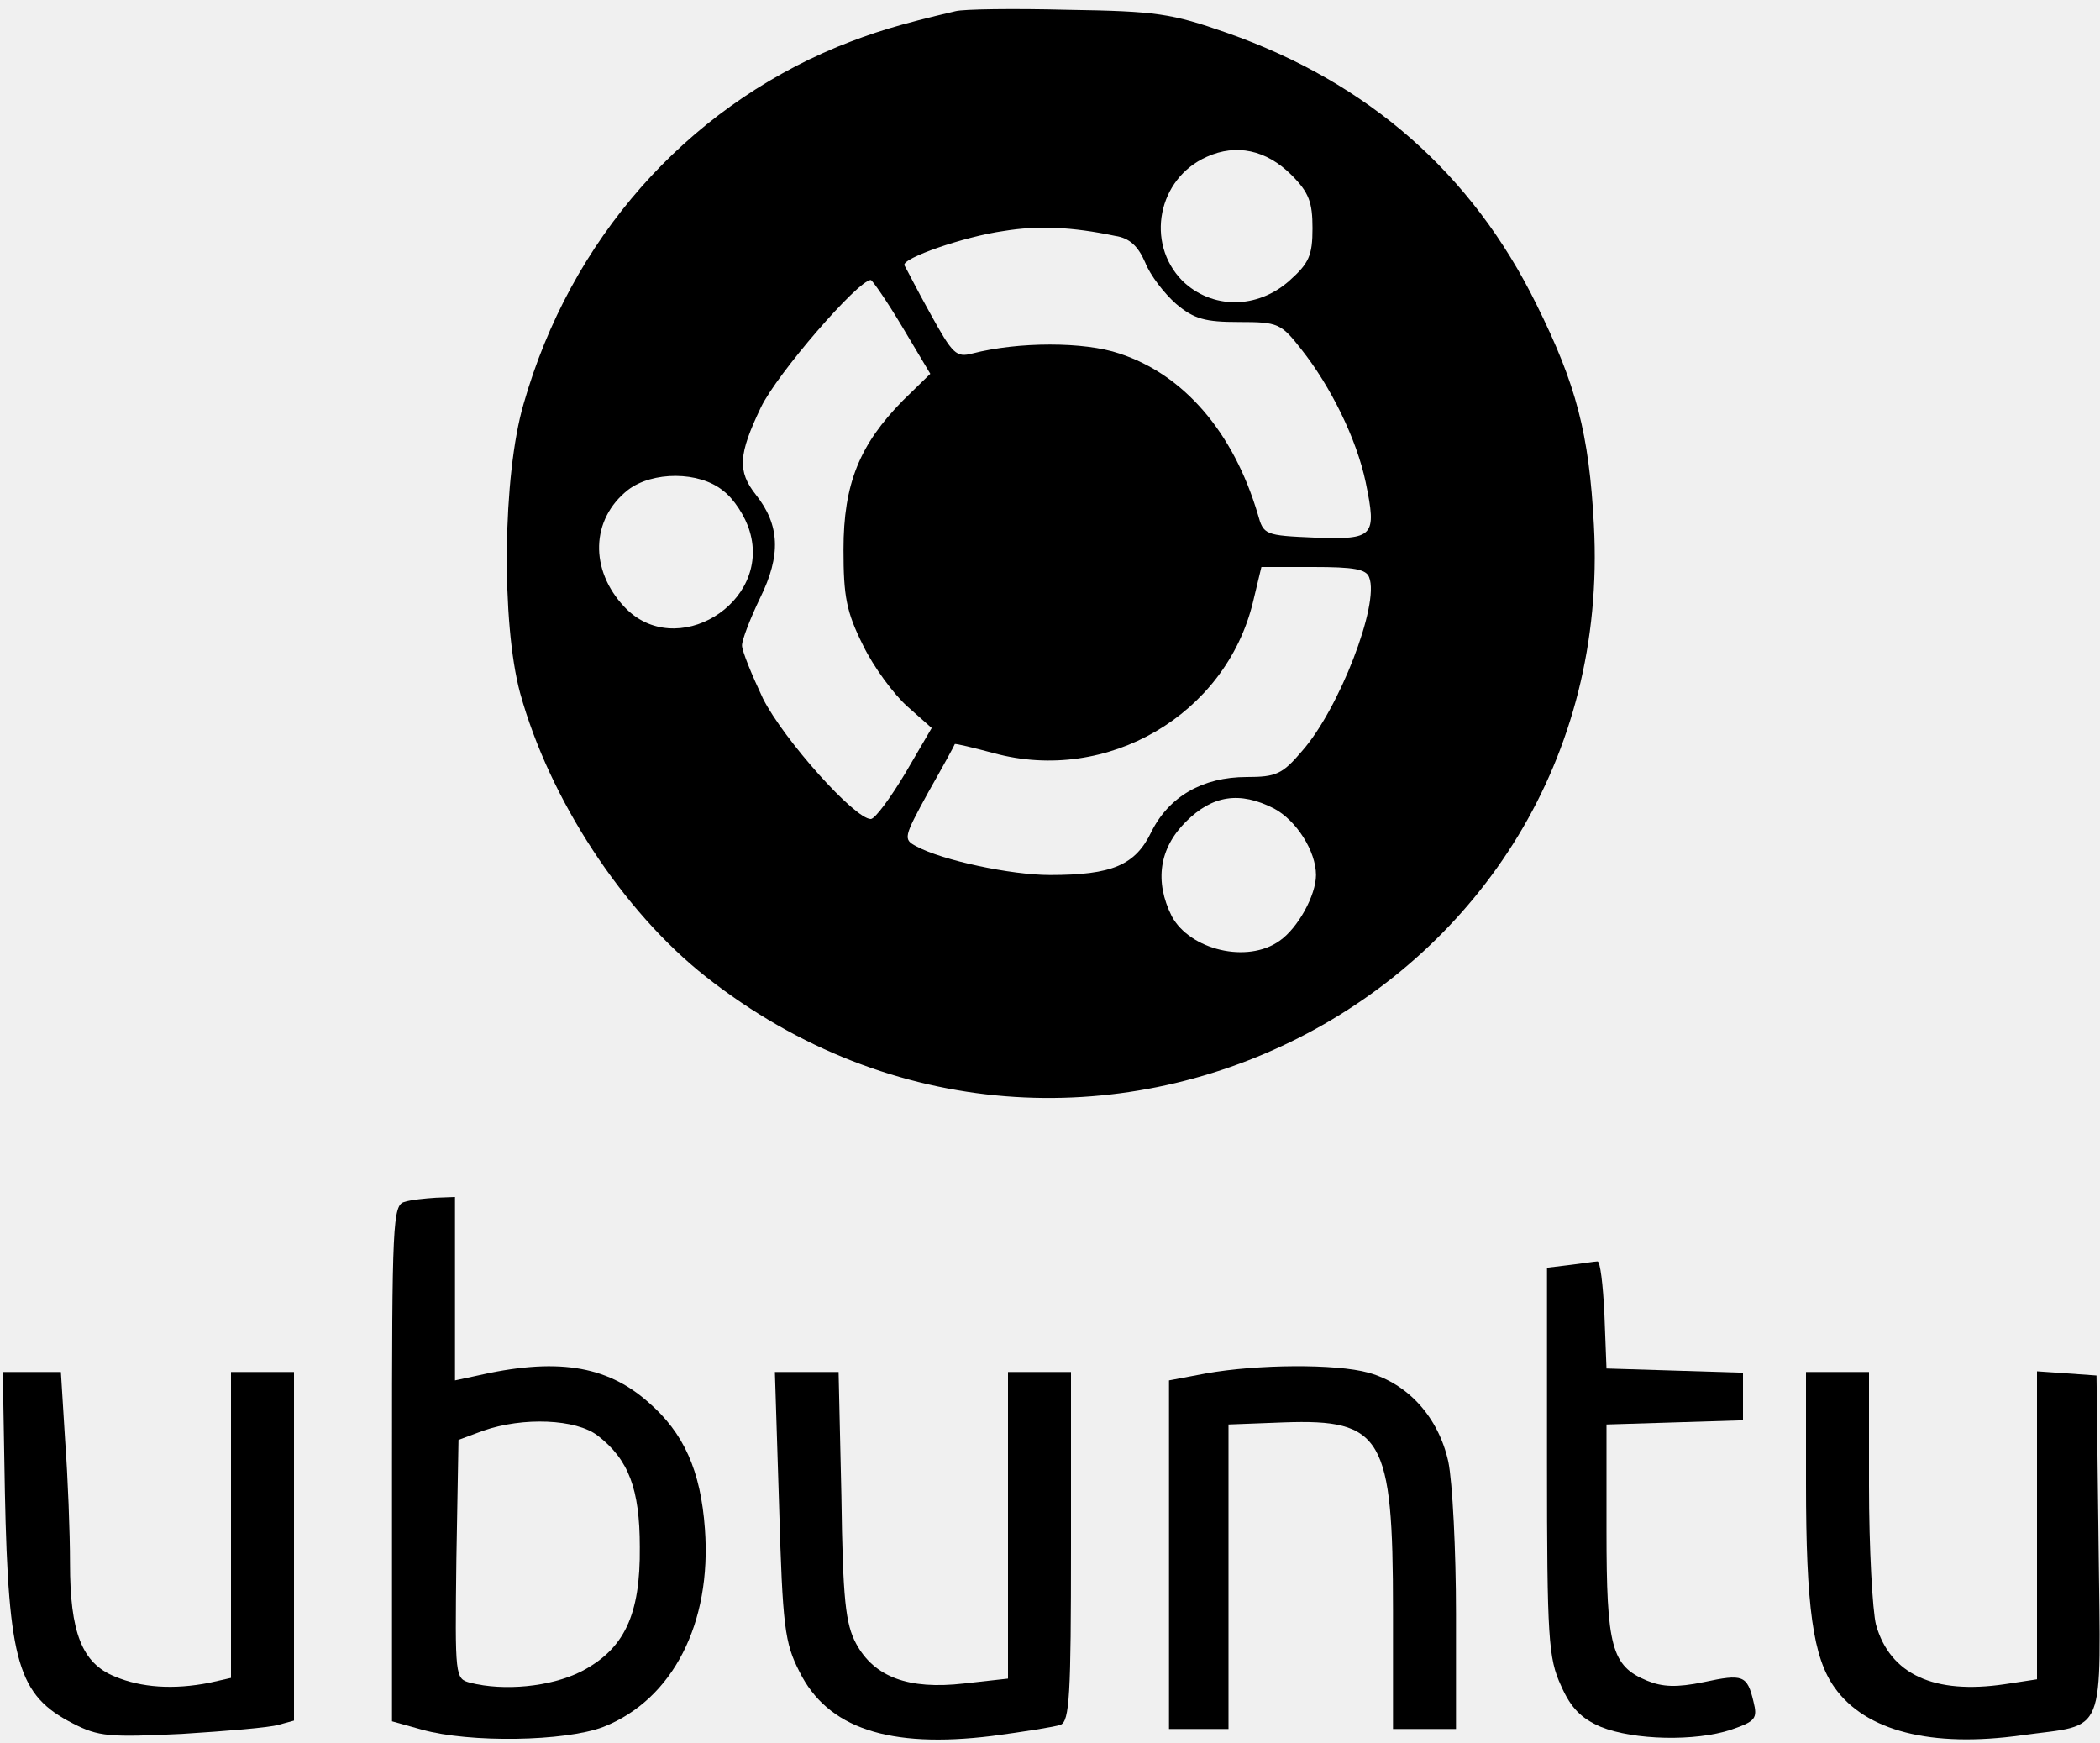
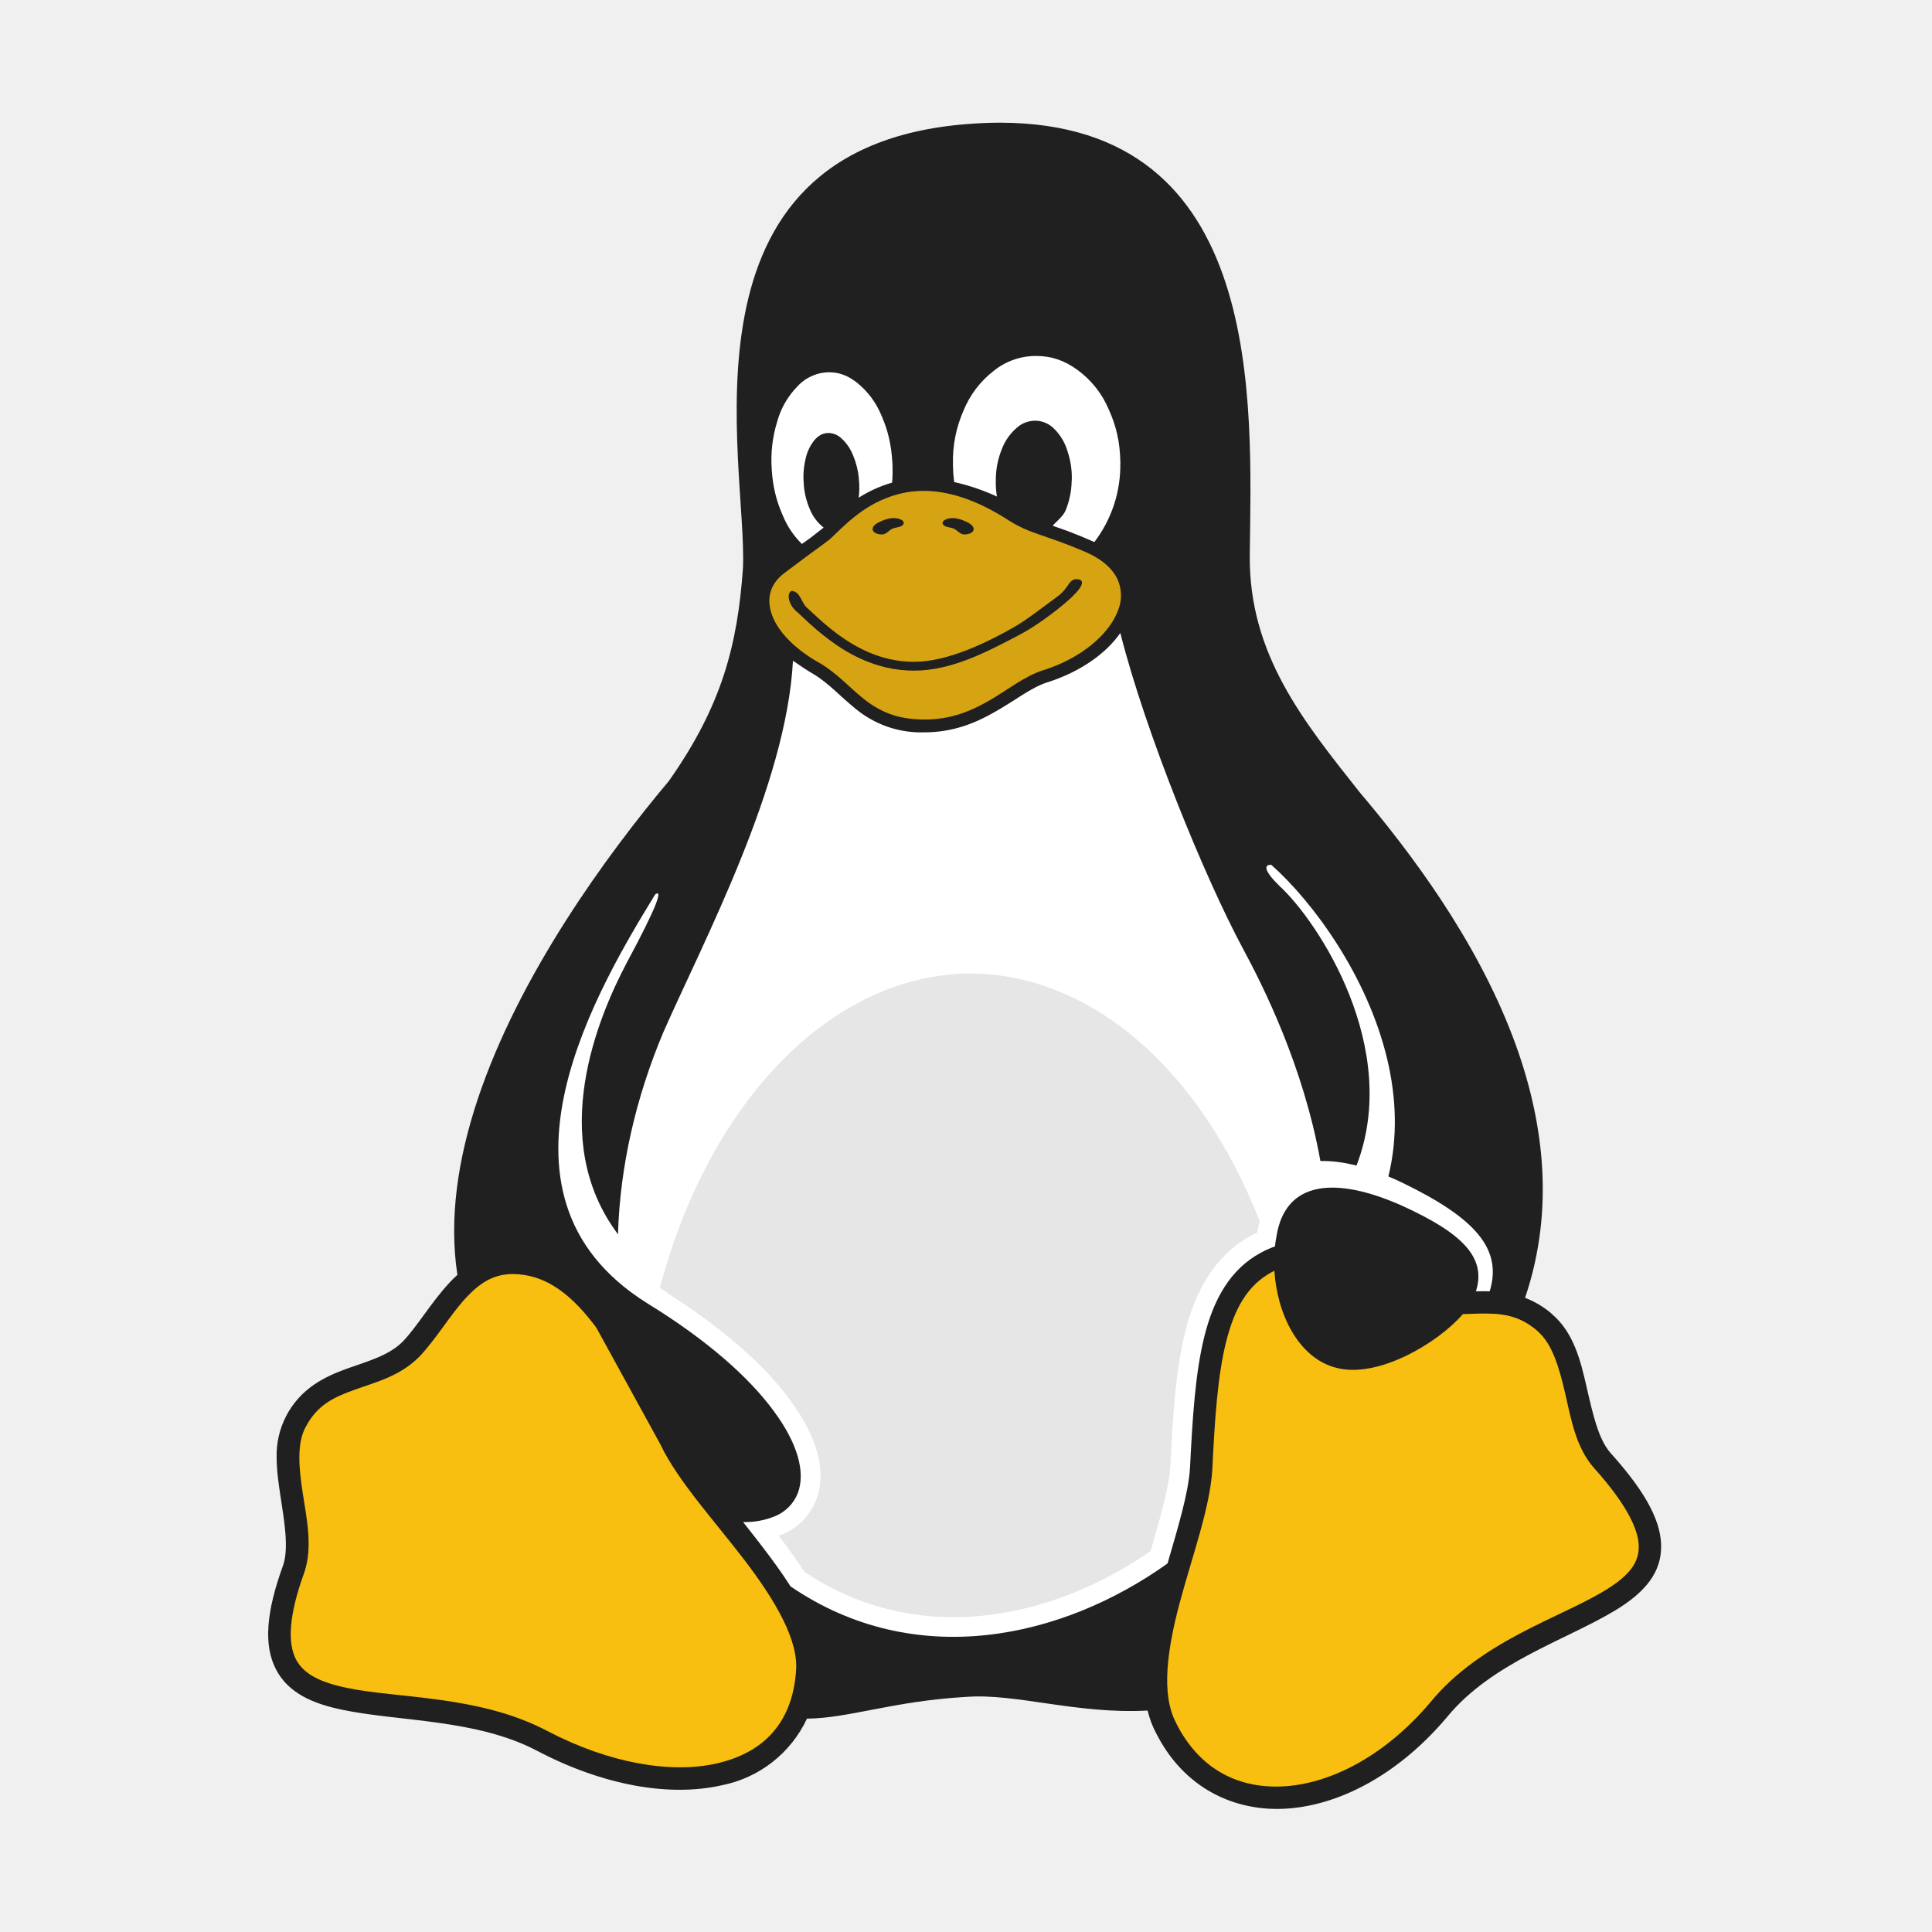
- <svg xmlns="http://www.w3.org/2000/svg" version="1.0" width="300pt" height="249pt" viewBox="0 0 300 249" preserveAspectRatio="xMidYMid meet">
-   <g transform="translate(0,249) scale(0.1,-0.1)" fill="#000000" stroke="none">
-     <path d="M1365 2474 c-81 -19 -117 -30 -169 -51 -217 -90 -381 -275 -448 -510 -30 -102 -32 -313 -5 -413 42 -152 147 -312 265 -405 533 -420 1305 -28 1269 645 -7 131 -25 200 -82 315 -92 187 -240 317 -442 388 -80 28 -101 31 -228 33 -77 2 -149 1 -160 -2z m480 -234 c25 -25 30 -39 30 -76 0 -39 -5 -50 -33 -75 -46 -41 -111 -41 -153 0 -53 54 -35 146 35 177 42 19 85 10 121 -26z m-252 -87 c21 -3 33 -15 43 -38 7 -18 27 -44 44 -59 26 -22 42 -26 90 -26 56 0 60 -2 89 -39 42 -53 79 -128 92 -190 16 -78 12 -82 -73 -79 -71 3 -73 4 -81 33 -35 118 -106 200 -198 230 -50 17 -144 17 -210 0 -23 -6 -28 -1 -60 57 -19 34 -35 66 -37 69 -4 10 85 41 142 49 49 8 97 6 159 -7z m-304 -130 l40 -67 -39 -38 c-62 -63 -85 -119 -85 -213 0 -67 4 -89 28 -137 15 -31 44 -70 63 -87 l35 -31 -38 -65 c-21 -35 -43 -65 -49 -65 -23 0 -124 113 -154 172 -16 34 -30 68 -30 76 0 8 12 39 26 68 30 61 28 104 -6 147 -27 34 -25 58 7 125 23 48 139 182 157 182 2 0 23 -30 45 -67z m-256 -234 c15 -11 32 -37 38 -58 31 -103 -106 -186 -179 -108 -50 53 -48 125 5 167 35 27 102 27 136 -1z m923 -124 c15 -38 -43 -188 -96 -248 -28 -33 -37 -37 -79 -37 -63 0 -111 -28 -136 -78 -23 -48 -56 -62 -145 -62 -56 0 -154 21 -191 41 -19 10 -18 13 17 77 21 37 38 68 38 69 1 1 26 -5 56 -13 162 -44 331 55 370 216 l12 50 74 0 c58 0 76 -3 80 -15z m-136 -330 c32 -17 60 -61 60 -95 0 -29 -26 -76 -52 -94 -46 -33 -128 -13 -154 35 -25 50 -18 97 20 135 38 38 77 44 126 19z" />
-     <path d="M578 773 c-17 -4 -18 -30 -18 -373 l0 -369 43 -12 c68 -19 204 -17 259 4 99 39 155 148 145 283 -6 83 -30 137 -81 181 -60 53 -132 64 -248 37 l-28 -6 0 131 0 131 -27 -1 c-16 -1 -36 -3 -45 -6z m276 -334 c44 -34 60 -76 60 -159 1 -97 -22 -146 -84 -178 -44 -22 -110 -28 -158 -16 -22 6 -22 7 -20 177 l3 170 35 13 c57 20 133 17 164 -7z" />
-     <path d="M2243 683 l-33 -4 0 -277 c0 -253 2 -281 20 -320 14 -32 29 -47 57 -59 47 -19 135 -21 186 -4 35 12 38 16 32 40 -9 38 -15 40 -71 28 -39 -8 -59 -7 -81 2 -51 21 -58 48 -58 215 l0 151 98 3 97 3 0 34 0 34 -97 3 -98 3 -3 78 c-2 42 -6 76 -10 75 -4 0 -22 -3 -39 -5z" />
-     <path d="M1723 528 l-53 -10 0 -249 0 -249 43 0 42 0 0 217 0 218 79 3 c141 5 156 -21 156 -268 l0 -170 45 0 45 0 0 165 c0 90 -5 188 -11 217 -14 63 -57 111 -114 127 -47 13 -159 12 -232 -1z" />
-     <path d="M7 358 c5 -244 19 -290 97 -330 37 -19 52 -20 156 -15 63 4 125 9 138 13 l22 6 0 249 0 249 -45 0 -45 0 0 -219 0 -218 -31 -7 c-51 -10 -97 -7 -135 9 -47 19 -64 63 -64 162 0 43 -3 122 -7 176 l-6 97 -42 0 -41 0 3 -172z" />
-     <path d="M1113 339 c5 -173 8 -196 29 -237 40 -81 128 -110 275 -92 45 6 90 13 98 16 13 5 15 42 15 255 l0 249 -45 0 -45 0 0 -219 0 -219 -63 -7 c-79 -9 -128 9 -154 57 -15 28 -19 62 -21 211 l-4 177 -45 0 -46 0 6 -191z" />
-     <path d="M2580 371 c0 -177 10 -249 41 -292 44 -62 138 -86 267 -68 123 17 113 -8 110 272 l-3 242 -42 3 -43 3 0 -220 0 -220 -46 -7 c-101 -15 -164 14 -184 85 -5 20 -10 109 -10 199 l0 162 -45 0 -45 0 0 -159z" />
-   </g>
+ <svg xmlns="http://www.w3.org/2000/svg" width="800px" height="800px" viewBox="0 0 16 16" fill="none">
+   <path fill="#202020" d="M13.338 12.033c-.1-.112-.146-.319-.197-.54-.05-.22-.107-.457-.288-.61v-.001a.756.756 0 00-.223-.134c.252-.745.153-1.487-.1-2.157-.312-.823-.855-1.54-1.27-2.03-.464-.586-.918-1.142-.91-1.963.014-1.254.138-3.579-2.068-3.582-.09 0-.183.004-.28.012-2.466.198-1.812 2.803-1.849 3.675-.045.638-.174 1.14-.613 1.764-.515.613-1.24 1.604-1.584 2.637-.162.487-.24.984-.168 1.454-.023.02-.044.041-.064.063-.151.161-.263.357-.388.489-.116.116-.282.16-.464.225-.183.066-.383.162-.504.395v.001a.702.702 0 00-.077.339c0 .108.016.217.032.322.034.22.068.427.023.567-.144.395-.163.667-.061.865.102.199.31.286.547.335.473.1 1.114.075 1.619.342l.043-.082-.043.082c.54.283 1.089.383 1.526.284a.99.99 0 00.706-.552c.342-.002.717-.146 1.318-.18.408-.032.918.145 1.503.113a.806.806 0 00.068.183l.001.001c.227.455.65.662 1.1.627.45-.036.928-.301 1.315-.762l-.07-.06.07.06c.37-.448.982-.633 1.388-.878.203-.123.368-.276.38-.499.013-.222-.118-.471-.418-.805z" />
+   <path fill="#F8BF11" d="M13.571 12.828c-.007.137-.107.24-.29.35-.368.222-1.019.414-1.434.918-.362.43-.802.665-1.19.696-.387.03-.721-.13-.919-.526v-.002c-.123-.233-.072-.6.031-.987s.251-.785.271-1.108v-.001c.02-.415.044-.776.114-1.055.07-.28.179-.468.373-.575a.876.876 0 01.027-.014c.022.359.2.725.514.804.343.09.838-.204 1.047-.445l.122-.004c.184-.005.337.006.495.143v.001c.121.102.179.296.229.512.05.217.09.453.239.621.287.32.38.534.371.672zM6.592 13.843v.003c-.034.435-.28.672-.656.758-.377.086-.888 0-1.398-.266-.565-.3-1.237-.27-1.667-.36-.216-.045-.357-.113-.421-.238-.064-.126-.066-.345.071-.72v-.001l.001-.002c.068-.209.018-.438-.015-.653-.033-.214-.049-.41.024-.546l.001-.001c.094-.181.232-.246.403-.307.17-.062.373-.11.533-.27l.001-.001h.001c.148-.157.26-.353.39-.492.11-.117.22-.195.385-.196h.005a.61.61 0 01.093.008c.22.033.411.187.596.437l.533.971v.001c.142.296.441.622.695.954.254.333.45.666.425.921z" />
+   <path fill="#D6A312" d="M9.25 4.788c-.043-.084-.13-.164-.28-.225-.31-.133-.444-.142-.617-.254-.28-.181-.513-.244-.706-.244a.834.834 0 00-.272.047c-.236.08-.392.25-.49.342-.02.019-.044.035-.104.08-.06.043-.15.11-.28.208-.117.086-.154.2-.114.332.04.132.167.285.4.417h.001c.145.085.244.2.358.291a.801.801 0 00.189.117c.072.031.156.052.26.058.248.015.43-.06.59-.151.16-.092.296-.204.452-.255h.001c.32-.1.548-.301.62-.493a.324.324 0 00-.008-.27z" />
+   <path fill="#202020" d="M8.438 5.26c-.255.133-.552.294-.869.294-.316 0-.566-.146-.745-.289-.09-.07-.163-.142-.218-.193-.096-.075-.084-.181-.045-.178.066.008.076.095.117.134.056.052.126.12.211.187.17.135.397.266.68.266.284 0 .614-.166.816-.28.115-.064.26-.179.379-.266.09-.067.087-.147.162-.138.075.009.02.089-.085.18-.105.092-.27.214-.403.283z" />
+   <path fill="#ffffff" d="M12.337 10.694a1.724 1.724 0 00-.104 0h-.01c.088-.277-.106-.48-.621-.713-.534-.235-.96-.212-1.032.265-.005.025-.009.05-.011.076a.801.801 0 00-.12.054c-.252.137-.389.386-.465.692-.076.305-.098.674-.119 1.09-.013.208-.099.49-.186.79-.875.624-2.09.894-3.122.19-.07-.11-.15-.22-.233-.328a13.85 13.85 0 00-.16-.205.65.65 0 00.268-.05.34.34 0 00.186-.192c.063-.17 0-.408-.202-.68-.201-.273-.542-.58-1.043-.888-.368-.23-.574-.51-.67-.814-.097-.305-.084-.635-.01-.96.143-.625.51-1.233.743-1.614.063-.046.023.086-.236.567-.232.44-.667 1.455-.072 2.248.016-.564.15-1.14.377-1.677.329-.747 1.018-2.041 1.072-3.073.029.02.125.086.169.11.126.075.221.184.344.283a.85.85 0 00.575.2c.24 0 .427-.079.582-.168.17-.096.304-.204.433-.245.27-.085.486-.235.608-.41.21.83.7 2.027 1.014 2.611.167.31.5.969.643 1.762.091-.002.191.01.299.038.375-.973-.319-2.022-.636-2.314-.128-.124-.135-.18-.07-.177.343.304.795.917.96 1.608.075.315.09.646.01.973.04.017.08.034.12.054.603.293.826.548.719.897z" />
+   <path fill="#E6E6E6" d="M8.04 8.062c-.556.002-1.099.251-1.558.716-.46.464-.814 1.122-1.018 1.888l.061.038v.004c.47.298.805.598 1.012.878.219.296.316.584.223.834a.513.513 0 01-.27.283l-.041.015c.074.097.146.197.213.3.944.628 2.042.396 2.867-.172.08-.278.153-.536.163-.698.021-.415.042-.792.124-1.12.082-.33.242-.63.544-.795.017-.01.034-.015.051-.023a.756.756 0 01.022-.094c-.242-.622-.591-1.14-1.01-1.5-.42-.36-.897-.551-1.382-.554zm2.37 2.155l-.002.005v-.002l.001-.004z" />
+   <path fill="#ffffff" d="M9.278 3.833a1.05 1.05 0 01-.215.656 4.119 4.119 0 00-.218-.09l-.127-.045c.029-.035.085-.075.107-.127a.669.669 0 00.05-.243l.001-.01a.673.673 0 00-.035-.236.434.434 0 00-.108-.184.223.223 0 00-.156-.07H8.57a.228.228 0 00-.151.06.434.434 0 00-.122.175.676.676 0 00-.05.243v.01a.718.718 0 00.009.14 1.773 1.773 0 00-.354-.12 1.196 1.196 0 01-.01-.133v-.013a1.035 1.035 0 01.088-.447.793.793 0 01.25-.328.554.554 0 01.346-.123h.006c.125 0 .232.036.342.116a.78.78 0 01.257.324c.063.138.094.273.097.433l.001.012zM7.388 3.997a1.05 1.05 0 00-.277.125.623.623 0 00.002-.15v-.008a.651.651 0 00-.048-.192.37.37 0 00-.096-.141.158.158 0 00-.119-.045c-.042.004-.077.024-.11.065a.372.372 0 00-.07.156.626.626 0 00-.013.205v.008a.634.634 0 00.048.193.367.367 0 00.116.156l-.102.08-.078.056a.706.706 0 01-.16-.24c-.053-.12-.082-.24-.09-.381v-.001a1.071 1.071 0 01.045-.39.668.668 0 01.167-.292.359.359 0 01.264-.118c.084 0 .158.028.235.09a.68.68 0 01.199.271c.053.12.08.24.089.382v.001c.003.06.003.115-.002.17z" />
+   <path fill="#202020" d="M7.806 4.335c.01.034.065.029.097.045.027.014.05.045.08.046.03.001.076-.01.08-.04.005-.038-.052-.063-.088-.077-.047-.019-.107-.028-.151-.003-.01.005-.021.018-.018.03zM7.484 4.335c-.01.034-.065.029-.096.045-.028.014-.05.045-.081.046-.03.001-.076-.01-.08-.04-.005-.038.052-.063.088-.077.047-.019.108-.028.152-.003.01.005.02.018.017.03z" />
</svg>
